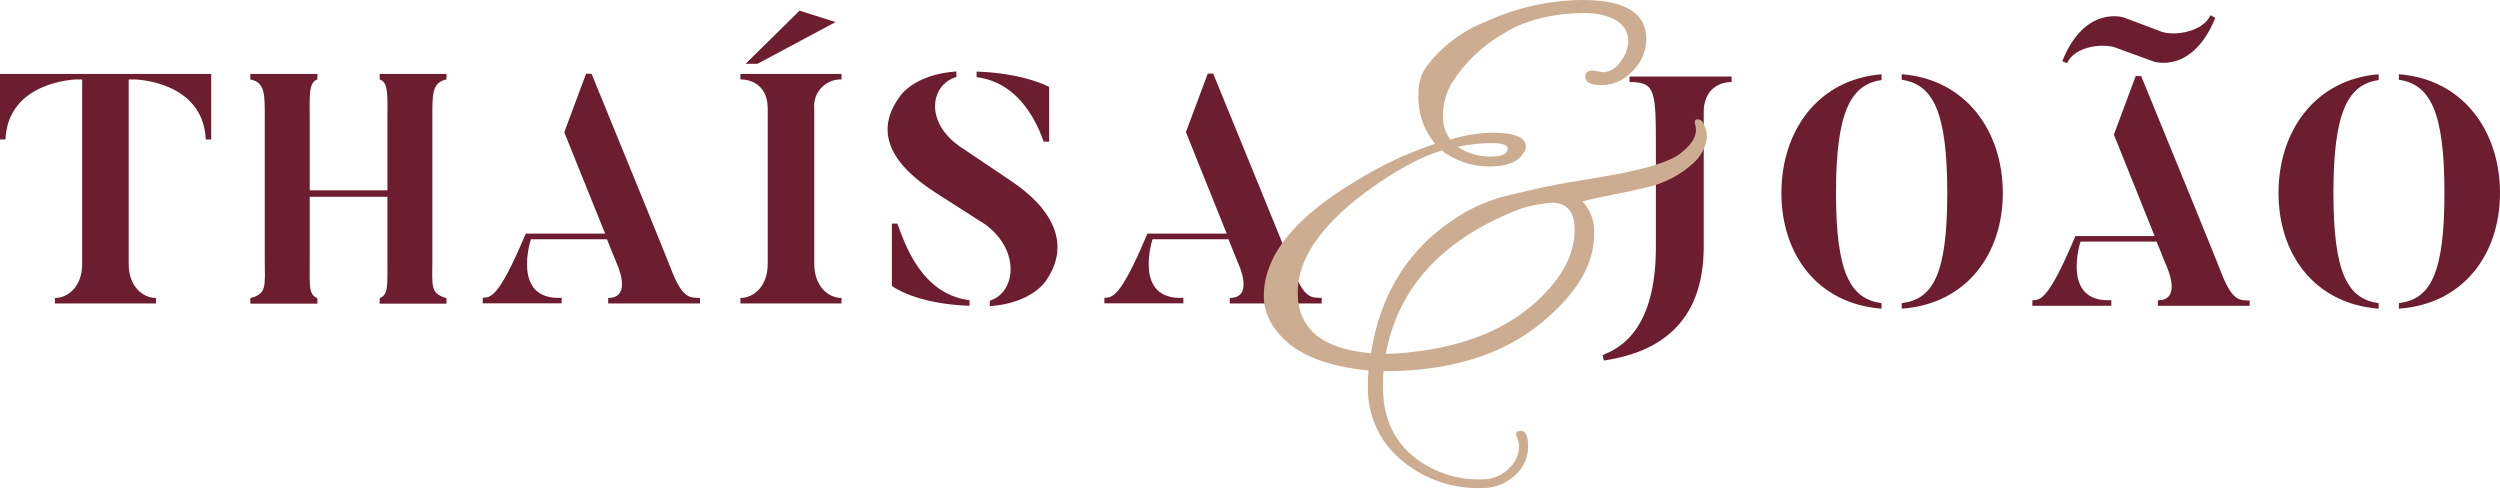
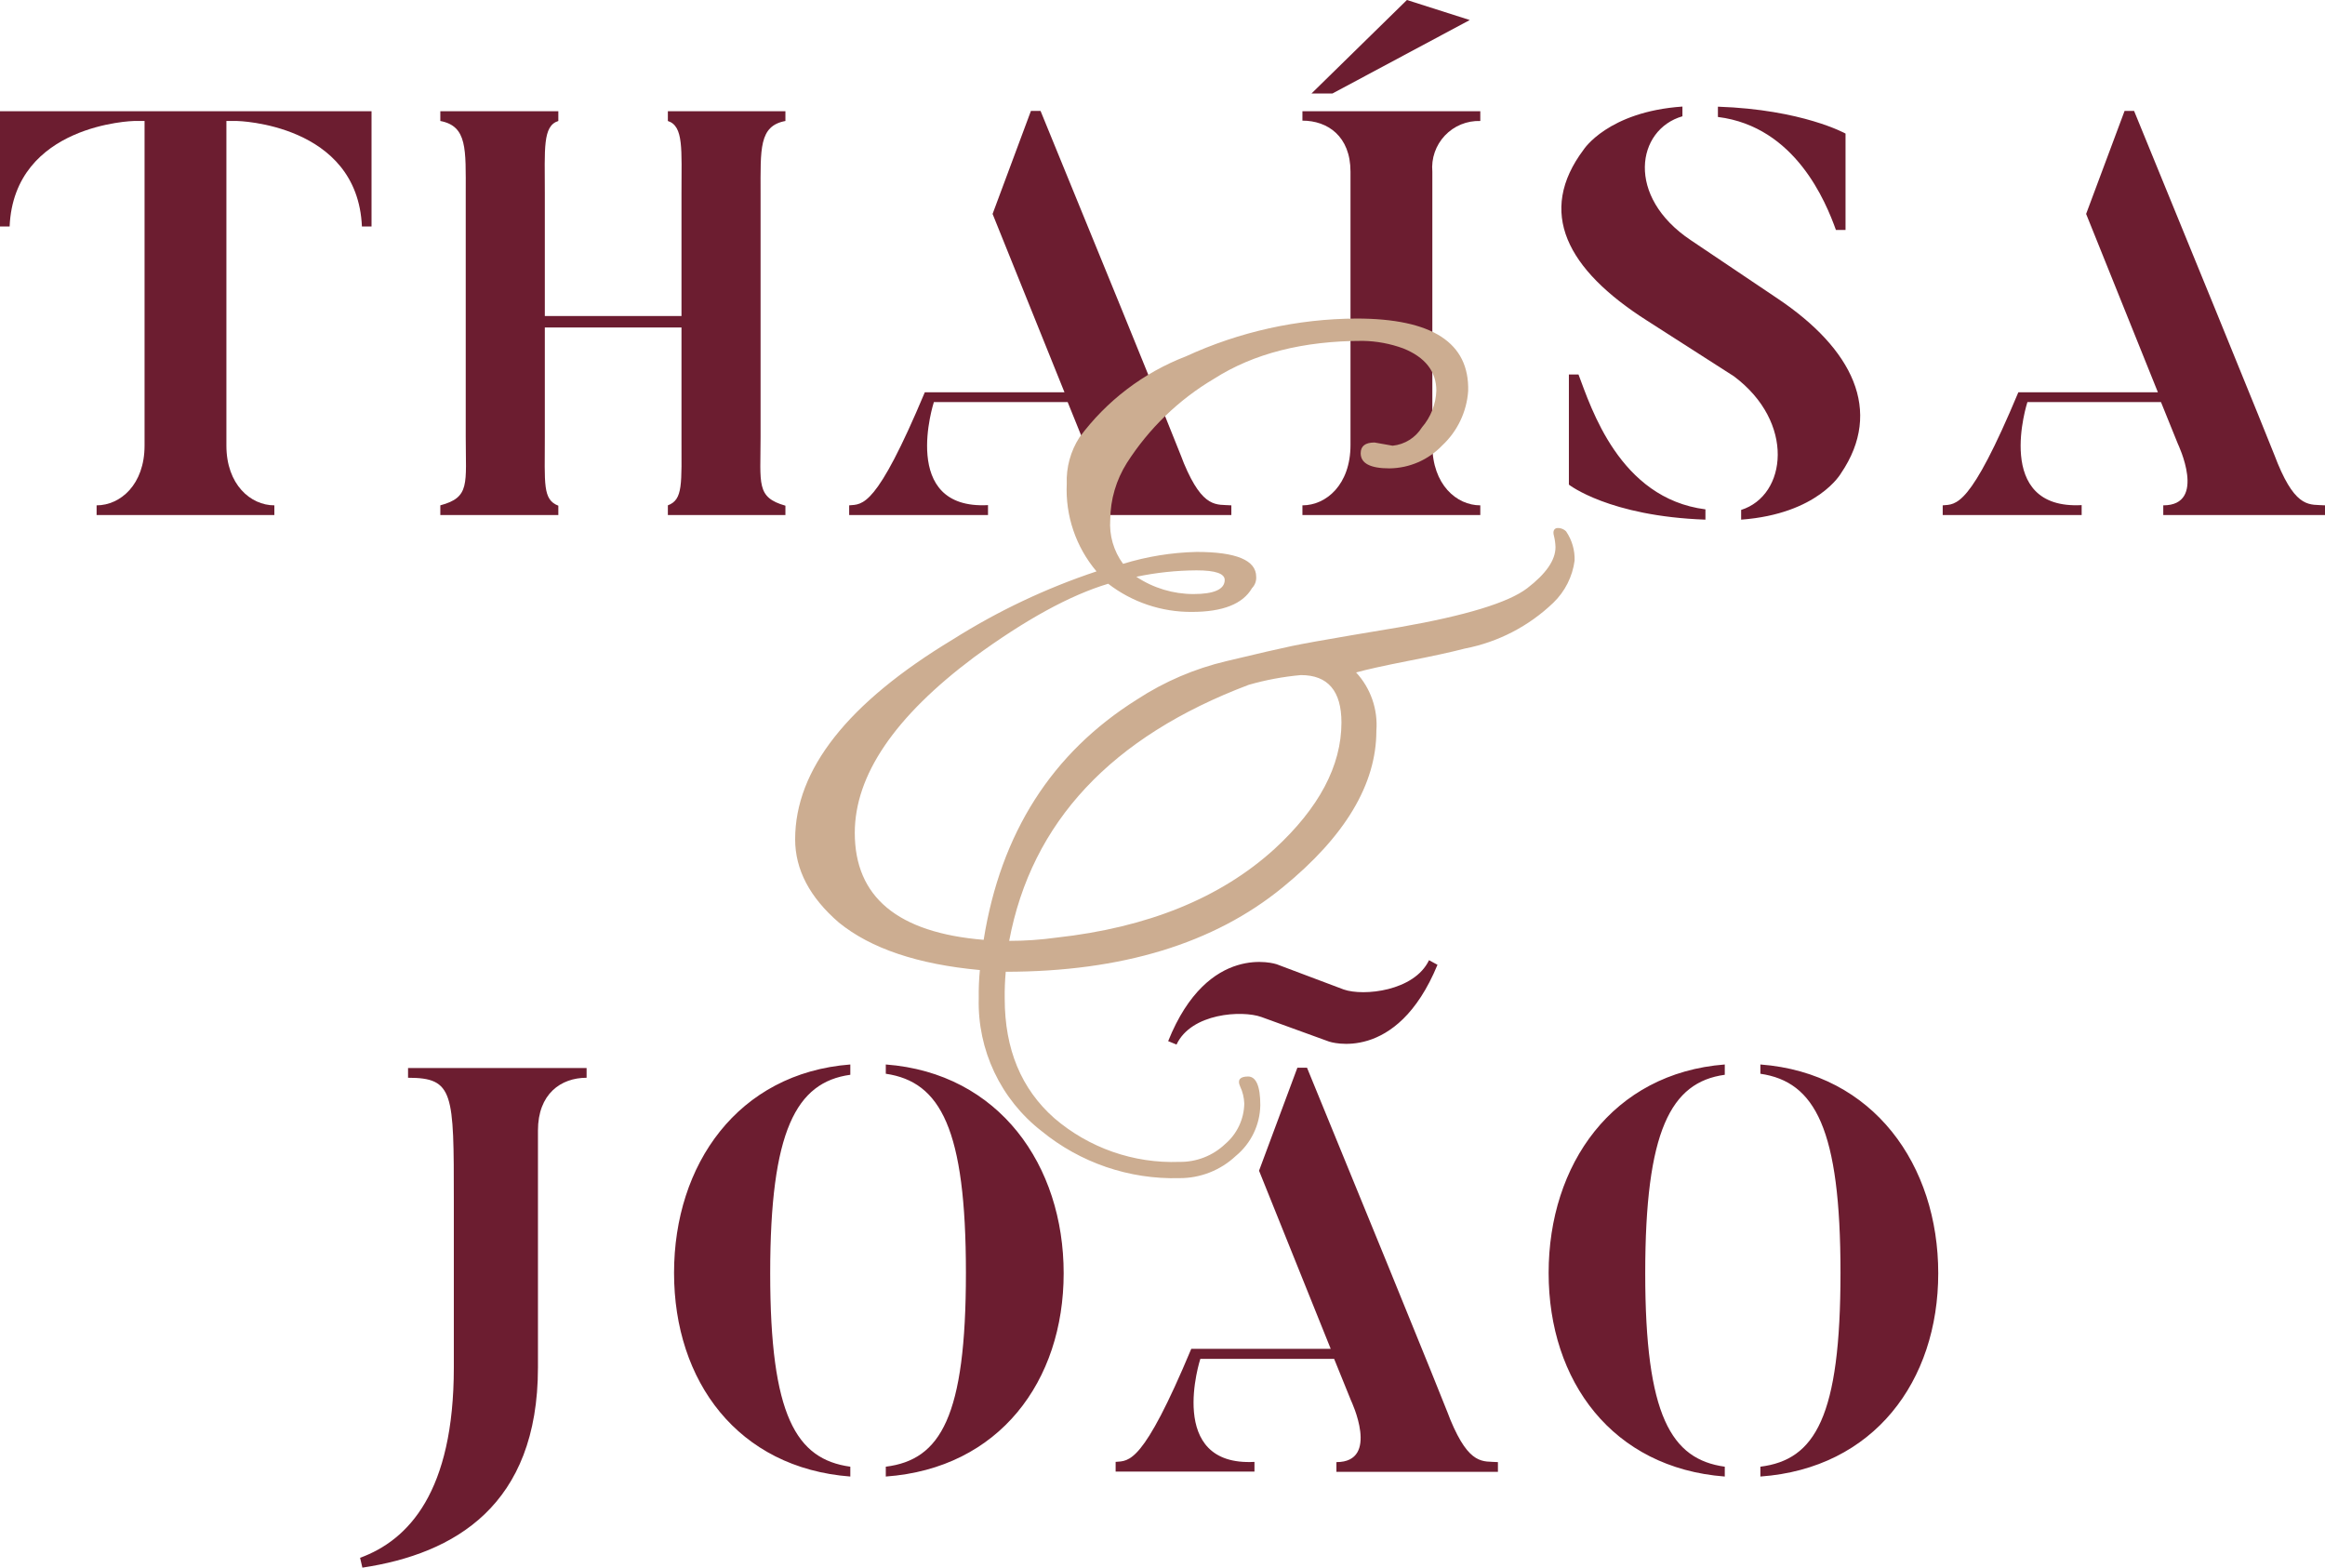
- <svg xmlns="http://www.w3.org/2000/svg" viewBox="0 0 384.22 75.04">
+ <svg xmlns="http://www.w3.org/2000/svg" viewBox="0 0 203.13 136.96">
  <defs>
    <style>.cls-1{fill:#6c1d30;}.cls-2{fill:#ccad91;}</style>
  </defs>
  <g id="Layer_3" data-name="Layer 3">
-     <path class="cls-1" d="M32.46,11.36V21.43h-.84c-.39-9-10.9-9.22-10.9-9.22h-.94V40.58c0,3.4,2.12,5.21,4.19,5.21v.85H8.44v-.85c2.07,0,4.19-1.81,4.19-5.21V12.21h-.94S1.23,12.46.84,21.43H0V11.36Z" />
-     <path class="cls-1" d="M66.45,18.53V39.82c0,4.11-.4,5.27,2.17,6v.85H58.35v-.85c1.34-.5,1.19-1.86,1.19-6V30.25H47.6v9.57c0,4.11-.2,5.47,1.18,6v.85H38.47v-.85c2.62-.7,2.22-1.86,2.22-6V18.53c0-3.86.15-5.87-2.22-6.32v-.85H48.78v.85c-1.38.45-1.18,2.46-1.18,6.32V29.25H59.54V18.53c0-3.86.2-5.87-1.19-6.32v-.85H68.62v.85C66.3,12.66,66.45,14.67,66.45,18.53Z" />
-     <path class="cls-1" d="M107.58,45.79v.85H93.47v-.85c3.85,0,1.29-5.36,1.29-5.36l-1.48-3.66H81.59s-3.06,9.42,4.73,9v.85H74.19v-.85c1.18-.1,2.36.25,6.61-9.87H93L86.72,20.33l3.35-9h.84C103,40.83,103.44,42.13,103.44,42.13,105.12,46.14,106.3,45.69,107.58,45.79Z" />
-     <path class="cls-1" d="M129.33,11.36v.85a4.07,4.07,0,0,0-4.19,4.46V40.53c0,3.45,2.12,5.26,4.19,5.26v.85H113.79v-.85c2.08,0,4.2-1.81,4.2-5.26V16.67c0-3.1-2-4.46-4.2-4.46v-.85ZM114.58,9.81h1.83l12-6.42-5.53-1.75Z" />
-     <path class="cls-1" d="M160.85,43s-2,3.56-8.73,4.06v-.85c4-1.25,4.74-7.67-.64-11.68l-7.6-4.86c-7-4.46-9.62-9.47-5.52-14.93,0,0,2.12-3.31,8.63-3.76v.85c-4,1.15-5,7,.74,10.83l7.6,5.11C161.84,32.11,164.55,37.52,160.85,43ZM149,46.14V47c-8.43-.3-11.93-3.06-11.93-3.06V34.36h.84C139,37.22,141.47,45.19,149,46.14Zm1.09-34.28V11c7.4.25,11.15,2.36,11.15,2.36v8.41h-.84C159.52,19.28,156.86,12.71,150.1,11.86Z" />
-     <path class="cls-1" d="M203.13,45.79v.85H189v-.85c3.85,0,1.28-5.36,1.28-5.36l-1.48-3.66H177.13s-3.06,9.42,4.74,9v.85H169.73v-.85c1.18-.1,2.37.25,6.61-9.87h12.19l-6.27-15.59,3.36-9h.83C198.54,40.83,199,42.13,199,42.13,200.66,46.14,201.84,45.69,203.13,45.79Z" />
-     <path class="cls-1" d="M266.13,11.76v.85c-2.22,0-4.29,1.41-4.29,4.61v20.7c0,12.08-7.3,16.29-15.34,17.49l-.2-.85c4.24-1.56,8.19-5.77,8.19-16.64V23.34c0-9.42,0-10.73-4.05-10.73v-.85Z" />
-     <path class="cls-1" d="M289.17,46.59v.85c-9.82-.75-15.39-8.32-15.39-17.79s5.57-17.44,15.39-18.24v.9c-4.74.65-7,4.91-7,17.34S284.43,45.94,289.17,46.59Zm3.1.85v-.85c4.79-.6,7-4.36,7-16.94s-2.22-16.69-7-17.39v-.85c9.92.75,15.54,8.82,15.54,18.24S302.19,46.74,292.27,47.44Z" />
-     <path class="cls-1" d="M345.75,46.19V47H331.64v-.85c3.85,0,1.28-5.36,1.28-5.36l-1.48-3.66H319.75s-3.06,9.42,4.73,9V47H312.35v-.85c1.18-.1,2.37.25,6.61-9.87h12.18l-6.26-15.59,3.35-9h.84c12.09,29.47,12.53,30.77,12.53,30.77C343.28,46.54,344.46,46.09,345.75,46.19ZM325.08,7.3c-1.68-.6-6.12-.35-7.4,2.41l-.74-.3c3.5-8.72,9.47-6.72,9.47-6.72l5.87,2.21c1.72.6,6.17.15,7.45-2.56l.74.4C336.92,11.46,331,9.46,331,9.46Z" />
-     <path class="cls-1" d="M365.57,46.59v.85c-9.81-.75-15.39-8.32-15.39-17.79s5.58-17.44,15.39-18.24v.9c-4.73.65-6.95,4.91-6.95,17.34S360.84,45.94,365.57,46.59Zm3.11.85v-.85c4.79-.6,7-4.36,7-16.94s-2.22-16.69-7-17.39v-.85c9.92.75,15.54,8.82,15.54,18.24S378.6,46.74,368.68,47.44Z" />
-     <path class="cls-2" d="M229.3,20.39q5.2,0,5.21,2.17a1.27,1.27,0,0,1-.37.94q-1.21,2.09-5.26,2.08a11.85,11.85,0,0,1-7.3-2.45q-5,1.5-11.72,6.42-10.43,7.83-10.42,15.38,0,8.4,11.25,9.35,2.24-14,13.4-21A24.65,24.65,0,0,1,231.91,30c2.79-.66,4.69-1.1,5.72-1.32s2.76-.53,5.21-.94l4.23-.71q8.66-1.52,11.12-3.4T260.65,20a4.6,4.6,0,0,0-.14-1q-.13-.55.24-.66a1,1,0,0,1,.83.29,4.22,4.22,0,0,1,.75,2.54,6.25,6.25,0,0,1-1.86,3.69,15.46,15.46,0,0,1-7.73,4q-1.86.48-5,1.09c-2.08.41-3.59.74-4.52,1A6.74,6.74,0,0,1,245,36q0,7-8.19,13.69-9,7.37-24.18,7.36a19.94,19.94,0,0,0-.09,2.37q0,6.6,4.32,10.43a15.93,15.93,0,0,0,10.93,3.82,5.65,5.65,0,0,0,4-1.56,4.73,4.73,0,0,0,1.68-3.54,3.84,3.84,0,0,0-.38-1.51c-.24-.57,0-.85.7-.85s1.07.83,1.07,2.5a5.84,5.84,0,0,1-2.14,4.44A7.12,7.12,0,0,1,227.81,75,18.17,18.17,0,0,1,215.72,71a14.22,14.22,0,0,1-5.49-11.61q0-1.6.09-2.46-8.08-.75-12.28-4.15c-2.54-2.2-3.81-4.63-3.81-7.27q0-9.15,13.77-17.46a57.36,57.36,0,0,1,12.56-5.95A11.06,11.06,0,0,1,218,14.44a6.94,6.94,0,0,1,1.12-4.06,20.83,20.83,0,0,1,9.3-7.08A36,36,0,0,1,243.25,0q10,0,9.77,6.33a7.09,7.09,0,0,1-2.28,4.76,6.45,6.45,0,0,1-4.6,2c-1.68,0-2.51-.44-2.51-1.32,0-.63.4-.94,1.21-.94l1.58.28A3.4,3.4,0,0,0,249,9.53a5.21,5.21,0,0,0,1.25-3.2q0-2.55-2.88-3.69A10.59,10.59,0,0,0,243.81,2q-7.81,0-13,3.31a22.79,22.79,0,0,0-7.63,7.36,9.51,9.51,0,0,0-1.4,4.91,5.88,5.88,0,0,0,1.12,3.87A23.81,23.81,0,0,1,229.3,20.39ZM242,35.3c0-2.76-1.18-4.15-3.53-4.15a24.08,24.08,0,0,0-4.56.85q-18,6.8-20.93,22.37a29.59,29.59,0,0,0,4.09-.28q12-1.32,19.07-7.74Q242,41,242,35.3ZM231.72,22.84c0-.56-.82-.85-2.47-.85a26.29,26.29,0,0,0-5.25.57,9,9,0,0,0,5,1.51Q231.72,24.07,231.72,22.84Z" />
+     <path class="cls-1" d="M32.46,9.72V19.79h-.84c-.39-9-10.9-9.22-10.9-9.22h-.94V38.93c0,3.41,2.12,5.22,4.19,5.22V45H8.44v-.85c2.07,0,4.19-1.81,4.19-5.22V10.57h-.94S1.23,10.82.84,19.79H0V9.72Z" />
+     <path class="cls-1" d="M66.45,16.89V38.18c0,4.11-.4,5.27,2.17,6V45H58.35v-.85c1.34-.5,1.19-1.86,1.19-6V28.61H47.6v9.57c0,4.11-.2,5.47,1.18,6V45H38.47v-.85c2.62-.7,2.22-1.86,2.22-6V16.89c0-3.86.15-5.87-2.22-6.32V9.72H48.78v.85C47.4,11,47.6,13,47.6,16.89V27.61H59.54V16.89c0-3.86.2-5.87-1.19-6.32V9.72H68.62v.85C66.3,11,66.45,13,66.45,16.89Z" />
+     <path class="cls-1" d="M107.58,44.15V45H93.47v-.85c3.85,0,1.29-5.36,1.29-5.36l-1.48-3.66H81.59s-3.06,9.42,4.73,9V45H74.19v-.85c1.18-.1,2.36.25,6.61-9.88H93L86.72,18.69l3.35-9h.84C103,39.19,103.44,40.49,103.44,40.49,105.12,44.5,106.3,44.05,107.58,44.15Z" />
+     <path class="cls-1" d="M129.33,9.72v.85A4.07,4.07,0,0,0,125.14,15V38.88c0,3.46,2.12,5.27,4.19,5.27V45H113.79v-.85c2.08,0,4.2-1.81,4.2-5.27V15c0-3.1-2-4.46-4.2-4.46V9.72ZM114.58,8.17h1.83l12-6.42L122.92,0Z" />
+     <path class="cls-1" d="M160.85,41.34s-2,3.56-8.73,4.06v-.85c4-1.26,4.74-7.67-.64-11.68L143.88,28c-7-4.46-9.62-9.47-5.52-14.93,0,0,2.12-3.31,8.63-3.76v.85c-4,1.15-5,7,.74,10.83l7.6,5.11C161.84,30.47,164.55,35.88,160.85,41.34ZM149,44.5v.9c-8.43-.3-11.93-3.06-11.93-3.06V32.72h.84C139,35.58,141.47,43.54,149,44.5Zm1.09-34.28v-.9c7.4.25,11.15,2.35,11.15,2.35v8.42h-.84C159.52,17.64,156.86,11.07,150.1,10.22Z" />
+     <path class="cls-1" d="M203.13,44.15V45H189v-.85c3.85,0,1.28-5.36,1.28-5.36l-1.48-3.66H177.13s-3.06,9.42,4.74,9V45H169.73v-.85c1.18-.1,2.37.25,6.61-9.88h12.19l-6.27-15.58,3.36-9h.83C198.54,39.19,199,40.49,199,40.49,200.66,44.5,201.84,44.05,203.13,44.15Z" />
+     <path class="cls-1" d="M51.25,93.31v.85C49,94.16,47,95.57,47,98.77v20.7c0,12.07-7.3,16.28-15.34,17.49l-.2-.86c4.24-1.55,8.19-5.76,8.19-16.63V104.89c0-9.43,0-10.73-4-10.73v-.85Z" />
+     <path class="cls-1" d="M74.29,128.14V129c-9.82-.75-15.4-8.32-15.4-17.79S64.47,93.76,74.29,93v.9c-4.74.65-7,4.91-7,17.34S69.55,127.49,74.29,128.14Zm3.1.85v-.85c4.79-.6,7-4.36,7-16.94s-2.22-16.69-7-17.39V93c9.92.75,15.54,8.82,15.54,18.24S87.31,128.29,77.39,129Z" />
+     <path class="cls-1" d="M130.87,127.74v.85H116.76v-.85c3.84,0,1.28-5.37,1.28-5.37l-1.48-3.65H104.87s-3.06,9.42,4.73,9v.85H97.47v-.85c1.18-.1,2.37.25,6.61-9.88h12.18L110,102.28l3.35-9h.84c12.09,29.47,12.53,30.77,12.53,30.77C128.4,128.09,129.58,127.64,130.87,127.74ZM110.2,88.85c-1.68-.6-6.12-.35-7.41,2.41l-.73-.3c3.5-8.72,9.47-6.72,9.47-6.72l5.87,2.21c1.72.6,6.16.15,7.45-2.56l.74.4C122,93,116.12,91,116.12,91Z" />
+     <path class="cls-1" d="M150.69,128.14V129c-9.81-.75-15.39-8.32-15.39-17.79S140.88,93.76,150.69,93v.9c-4.73.65-6.95,4.91-6.95,17.34S146,127.49,150.69,128.14Zm3.11.85v-.85c4.79-.6,7-4.36,7-16.94s-2.22-16.69-7-17.39V93c9.92.75,15.54,8.82,15.54,18.24S163.72,128.29,153.8,129Z" />
+     <path class="cls-2" d="M104.54,48.22c3.48,0,5.21.73,5.21,2.17a1.3,1.3,0,0,1-.37,1c-.8,1.38-2.56,2.07-5.25,2.07A11.82,11.82,0,0,1,96.82,51q-5,1.5-11.72,6.42Q74.69,65.21,74.68,72.76q0,8.42,11.26,9.35,2.24-14,13.4-21a24.6,24.6,0,0,1,7.81-3.35q4.18-1,5.72-1.32t5.21-.94l4.23-.71q8.66-1.52,11.12-3.4c1.64-1.26,2.47-2.45,2.47-3.59a4.6,4.6,0,0,0-.14-1c-.1-.37,0-.59.23-.66a1,1,0,0,1,.84.29,4.29,4.29,0,0,1,.74,2.55,6.26,6.26,0,0,1-1.86,3.68,15.38,15.38,0,0,1-7.72,4q-1.86.48-5,1.09c-2.08.41-3.58.74-4.51,1a6.75,6.75,0,0,1,1.77,5.1q0,7-8.19,13.68-9,7.36-24.19,7.37a22,22,0,0,0-.09,2.36q0,6.6,4.33,10.43a15.87,15.87,0,0,0,10.93,3.82,5.67,5.67,0,0,0,4-1.56,4.75,4.75,0,0,0,1.67-3.54,3.81,3.81,0,0,0-.37-1.51c-.25-.56,0-.85.7-.85s1.07.84,1.07,2.5a5.87,5.87,0,0,1-2.14,4.44,7.14,7.14,0,0,1-4.93,1.94A18.23,18.23,0,0,1,91,98.82a14.22,14.22,0,0,1-5.49-11.61,21.89,21.89,0,0,1,.1-2.46Q77.47,84,73.29,80.6c-2.55-2.2-3.82-4.63-3.82-7.27q0-9.15,13.77-17.46A57.57,57.57,0,0,1,95.8,49.92a11.05,11.05,0,0,1-2.6-7.65,7,7,0,0,1,1.11-4.06,20.91,20.91,0,0,1,9.31-7.08,36,36,0,0,1,14.88-3.3q9.94,0,9.77,6.33A7.18,7.18,0,0,1,126,38.92a6.47,6.47,0,0,1-4.61,2c-1.67,0-2.51-.44-2.51-1.32,0-.63.4-.94,1.21-.94l1.58.28a3.41,3.41,0,0,0,2.56-1.6,5.19,5.19,0,0,0,1.26-3.21c0-1.7-1-2.93-2.89-3.69a10.83,10.83,0,0,0-3.53-.66q-7.82,0-13,3.31a22.85,22.85,0,0,0-7.62,7.36A9.42,9.42,0,0,0,97,45.39a5.82,5.82,0,0,0,1.12,3.87A23.68,23.68,0,0,1,104.54,48.22ZM117.2,63.13c0-2.76-1.18-4.15-3.54-4.15a24.36,24.36,0,0,0-4.56.85q-18,6.8-20.93,22.37a29.73,29.73,0,0,0,4.1-.28q12-1.32,19.07-7.74Q117.19,68.8,117.2,63.13ZM107,50.67q0-.84-2.46-.84a26.26,26.26,0,0,0-5.26.56,9,9,0,0,0,5,1.51C106.06,51.9,107,51.49,107,50.67Z" />
  </g>
</svg>
